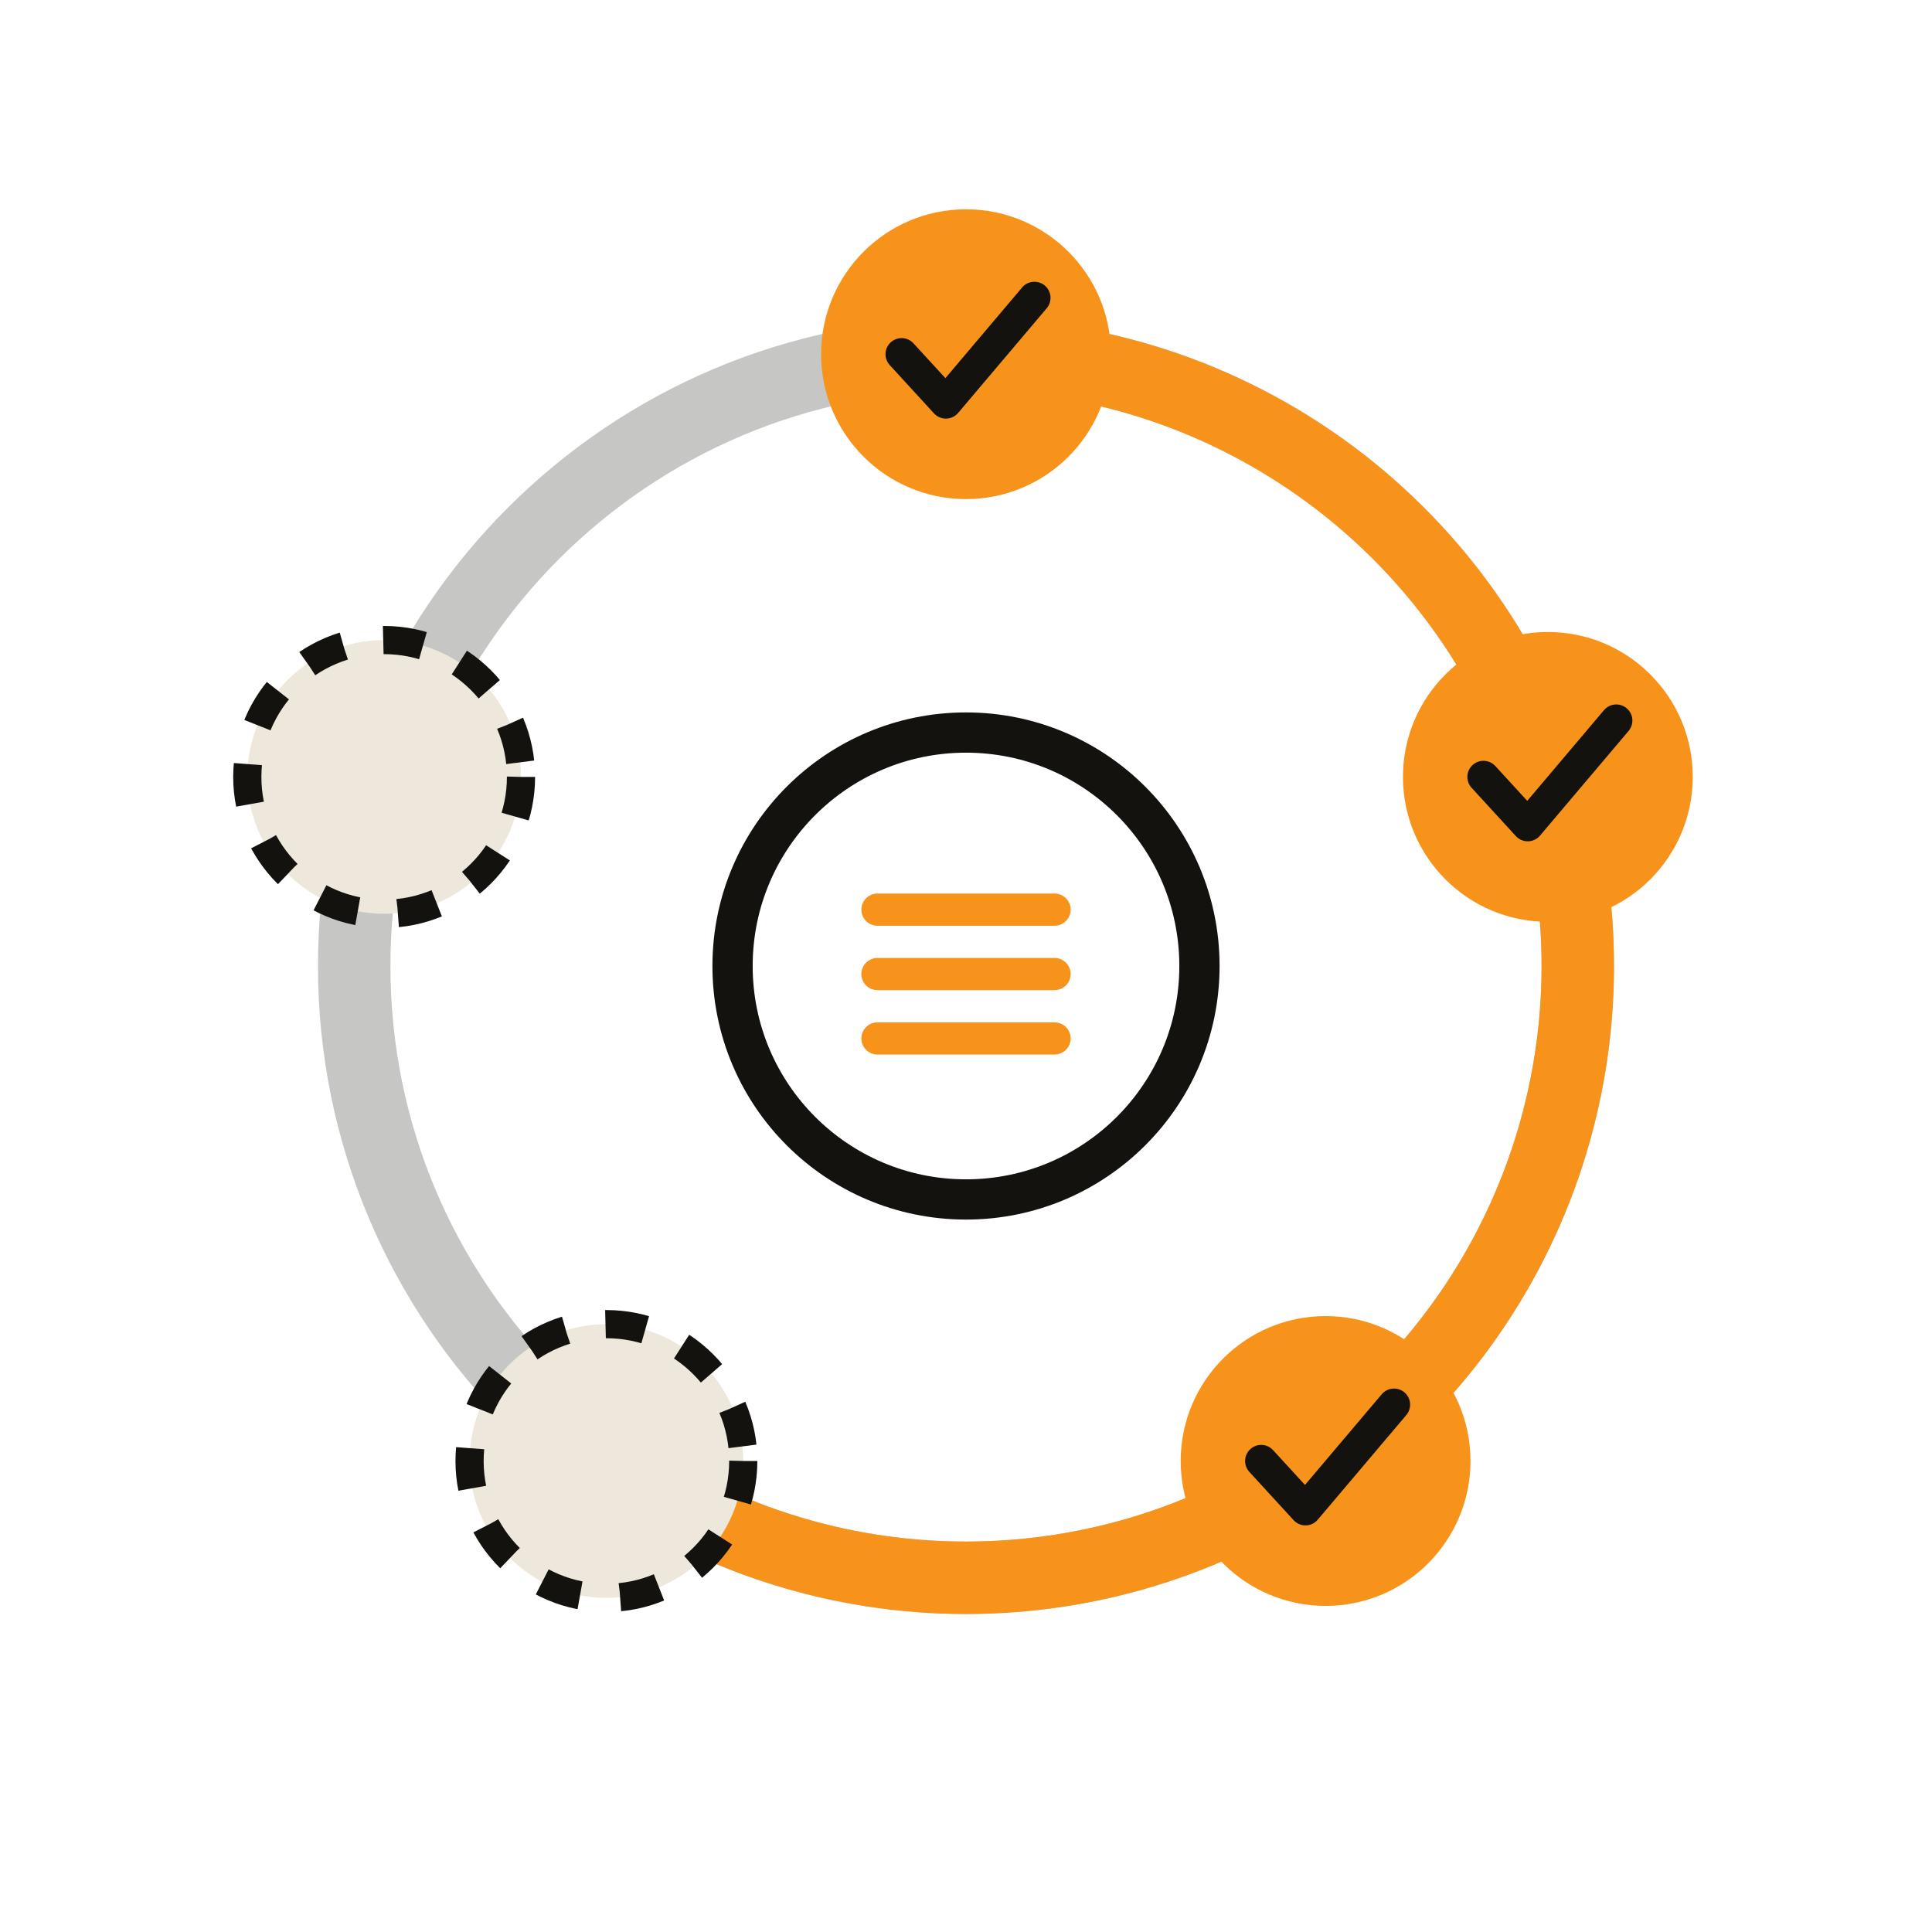
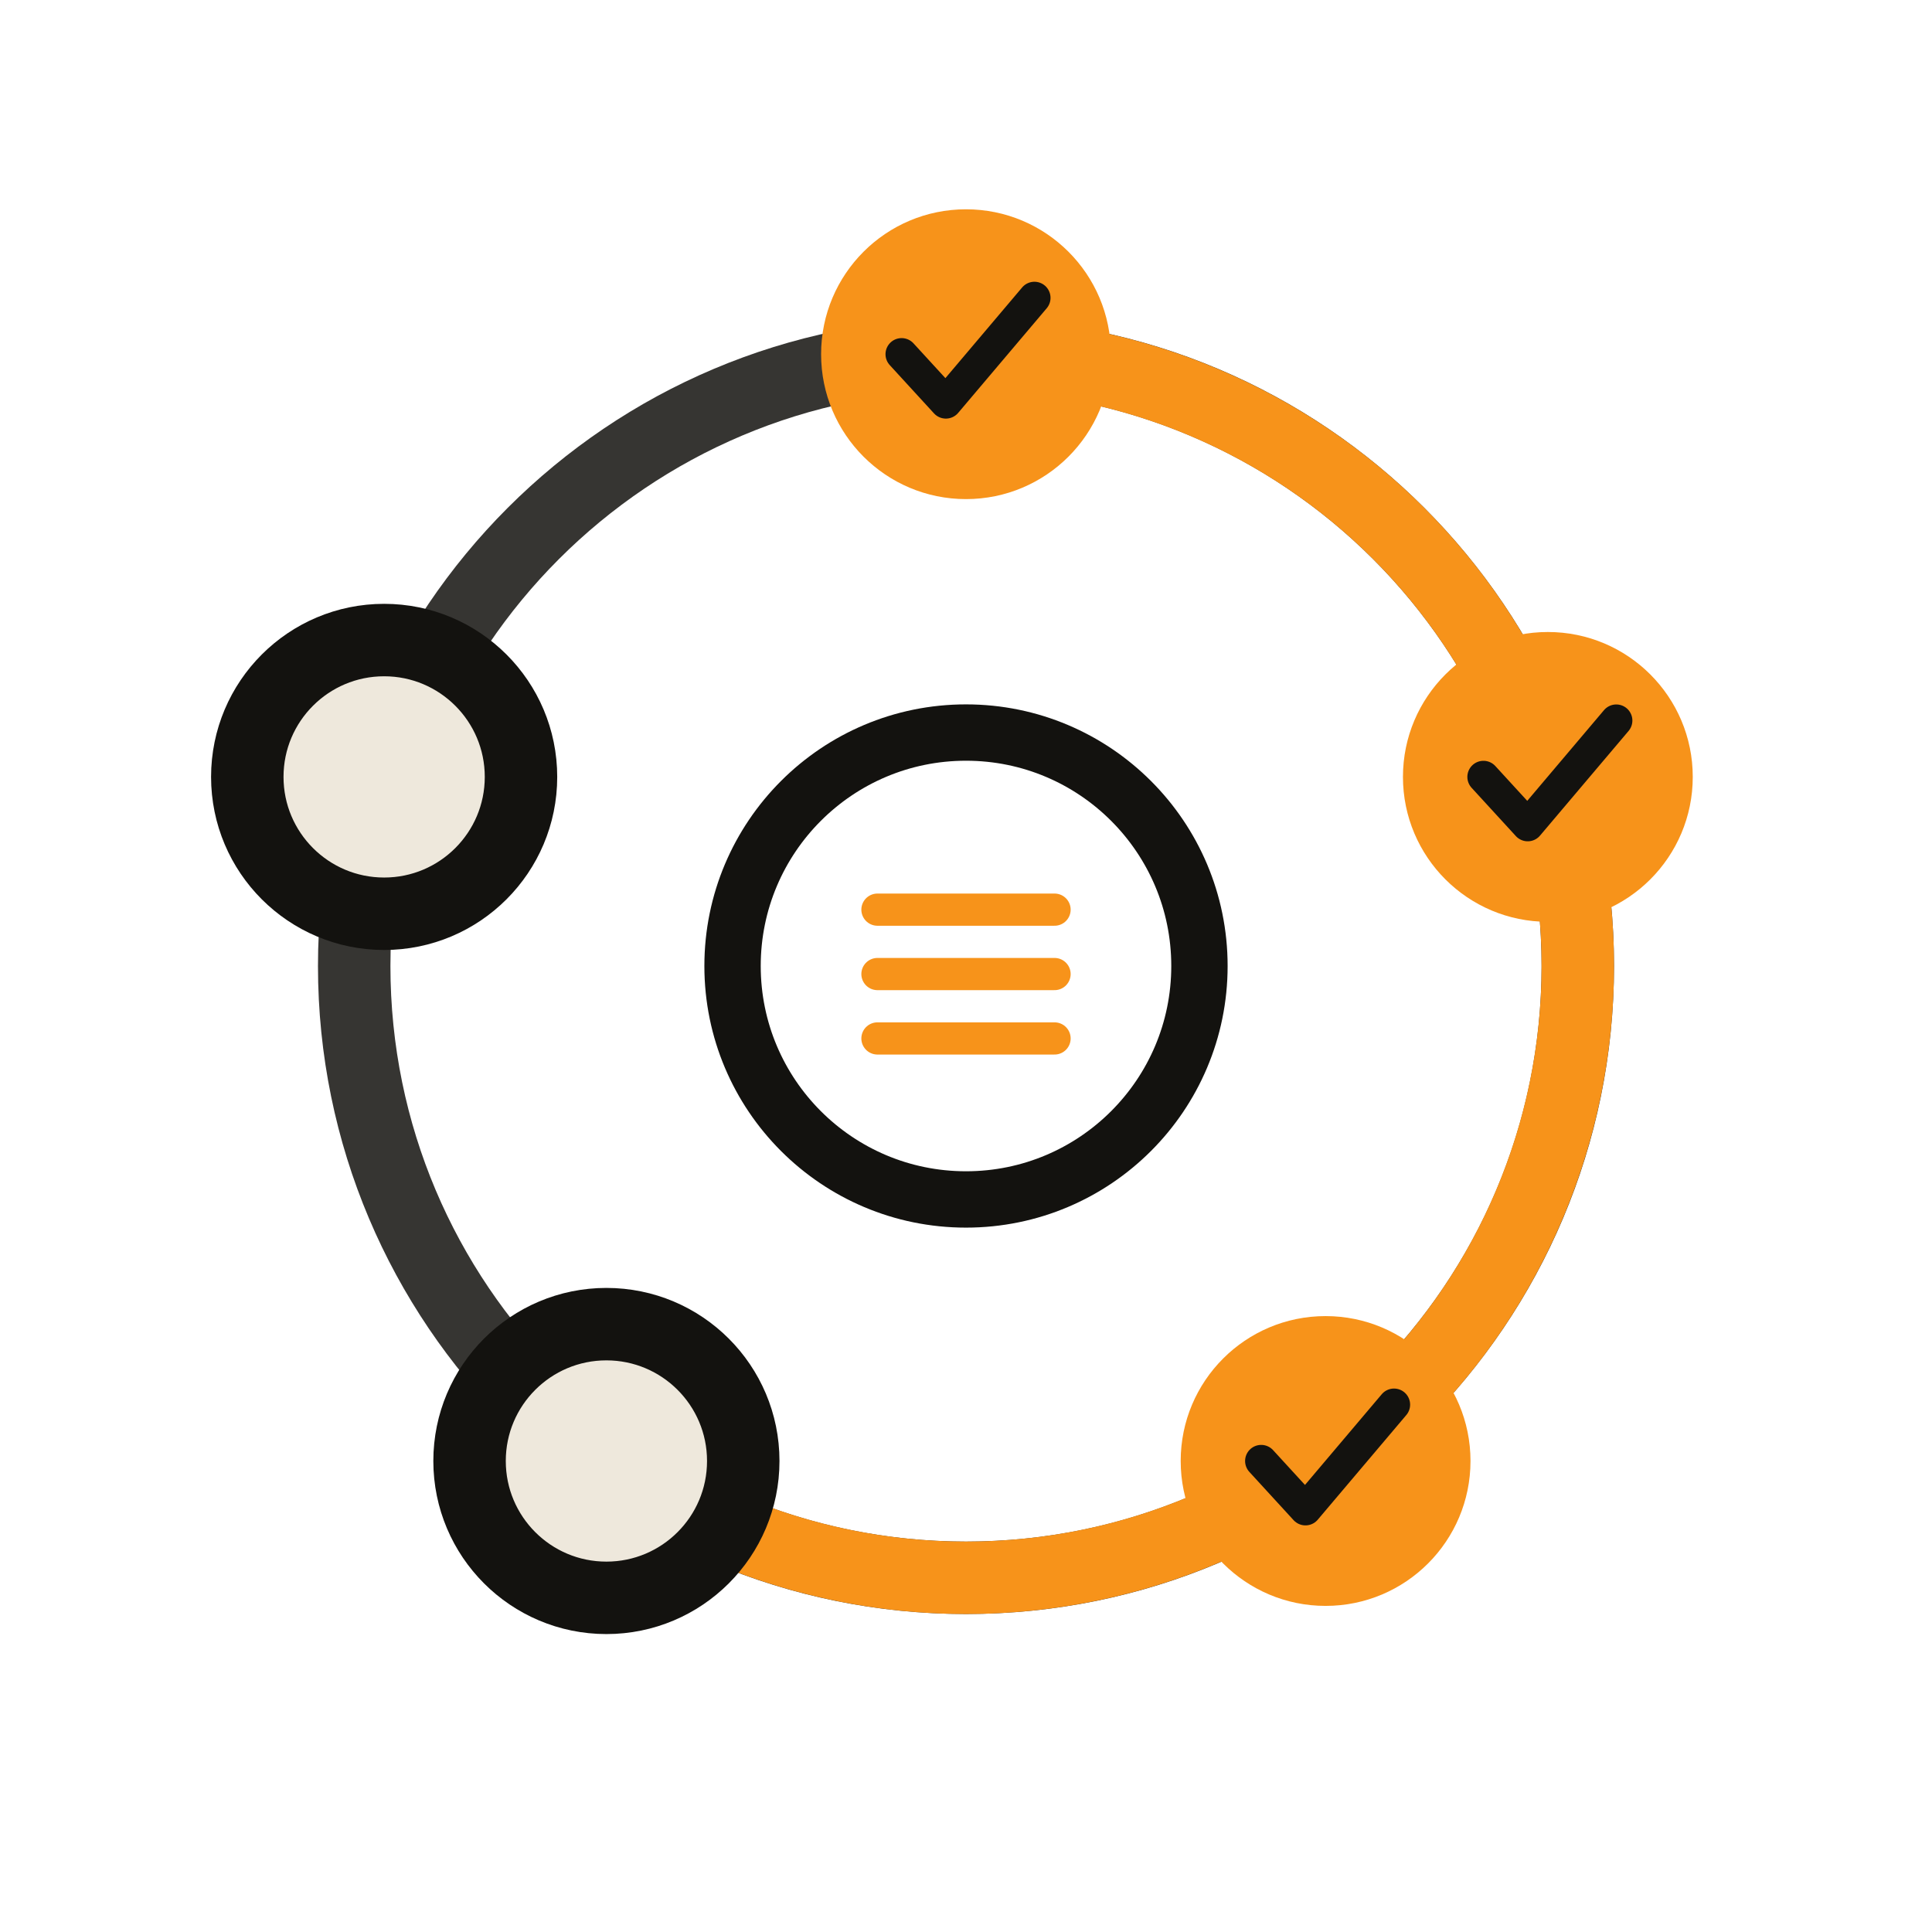
<svg xmlns="http://www.w3.org/2000/svg" viewBox="0 0 240 240" fill="none">
-   <circle cx="120" cy="120" r="76" stroke="#13120f" stroke-opacity=".24" stroke-width="9" />
+   <circle cx="120" cy="120" r="76" stroke="#13120f" stroke-opacity=".85" stroke-width="9" />
  <path d="M120 44 A76 76 0 1 1 75.33 181.49" stroke="#f7931a" stroke-width="9" stroke-linecap="round" />
  <circle cx="120.00" cy="44.00" r="18" fill="#f7931a" />
  <path d="m112.00 44.00 5.5 6 11-13" stroke="#13120f" stroke-width="4" stroke-linecap="round" stroke-linejoin="round" />
  <circle cx="192.28" cy="96.51" r="18" fill="#f7931a" />
  <path d="m184.28 96.51 5.5 6 11-13" stroke="#13120f" stroke-width="4" stroke-linecap="round" stroke-linejoin="round" />
  <circle cx="164.67" cy="181.49" r="18" fill="#f7931a" />
  <path d="m156.67 181.49 5.5 6 11-13" stroke="#13120f" stroke-width="4" stroke-linecap="round" stroke-linejoin="round" />
-   <circle cx="75.33" cy="181.49" r="17" fill="#eee8dc" stroke="#13120f" stroke-width="3.5" stroke-dasharray="5 5" />
-   <circle cx="47.72" cy="96.51" r="17" fill="#eee8dc" stroke="#13120f" stroke-width="3.5" stroke-dasharray="5 5" />
-   <circle cx="120" cy="120" r="29" stroke="#13120f" stroke-width="5" />
+   <circle cx="75.33" cy="181.49" r="17" fill="#eee8dc" stroke="#13120f" stroke-width="9" />
+   <circle cx="47.72" cy="96.51" r="17" fill="#eee8dc" stroke="#13120f" stroke-width="9" />
+   <circle cx="120" cy="120" r="29" stroke="#13120f" stroke-width="7" />
  <path d="M109 113h22m-22 8h22m-22 8h22" stroke="#f7931a" stroke-width="4" stroke-linecap="round" />
</svg>
